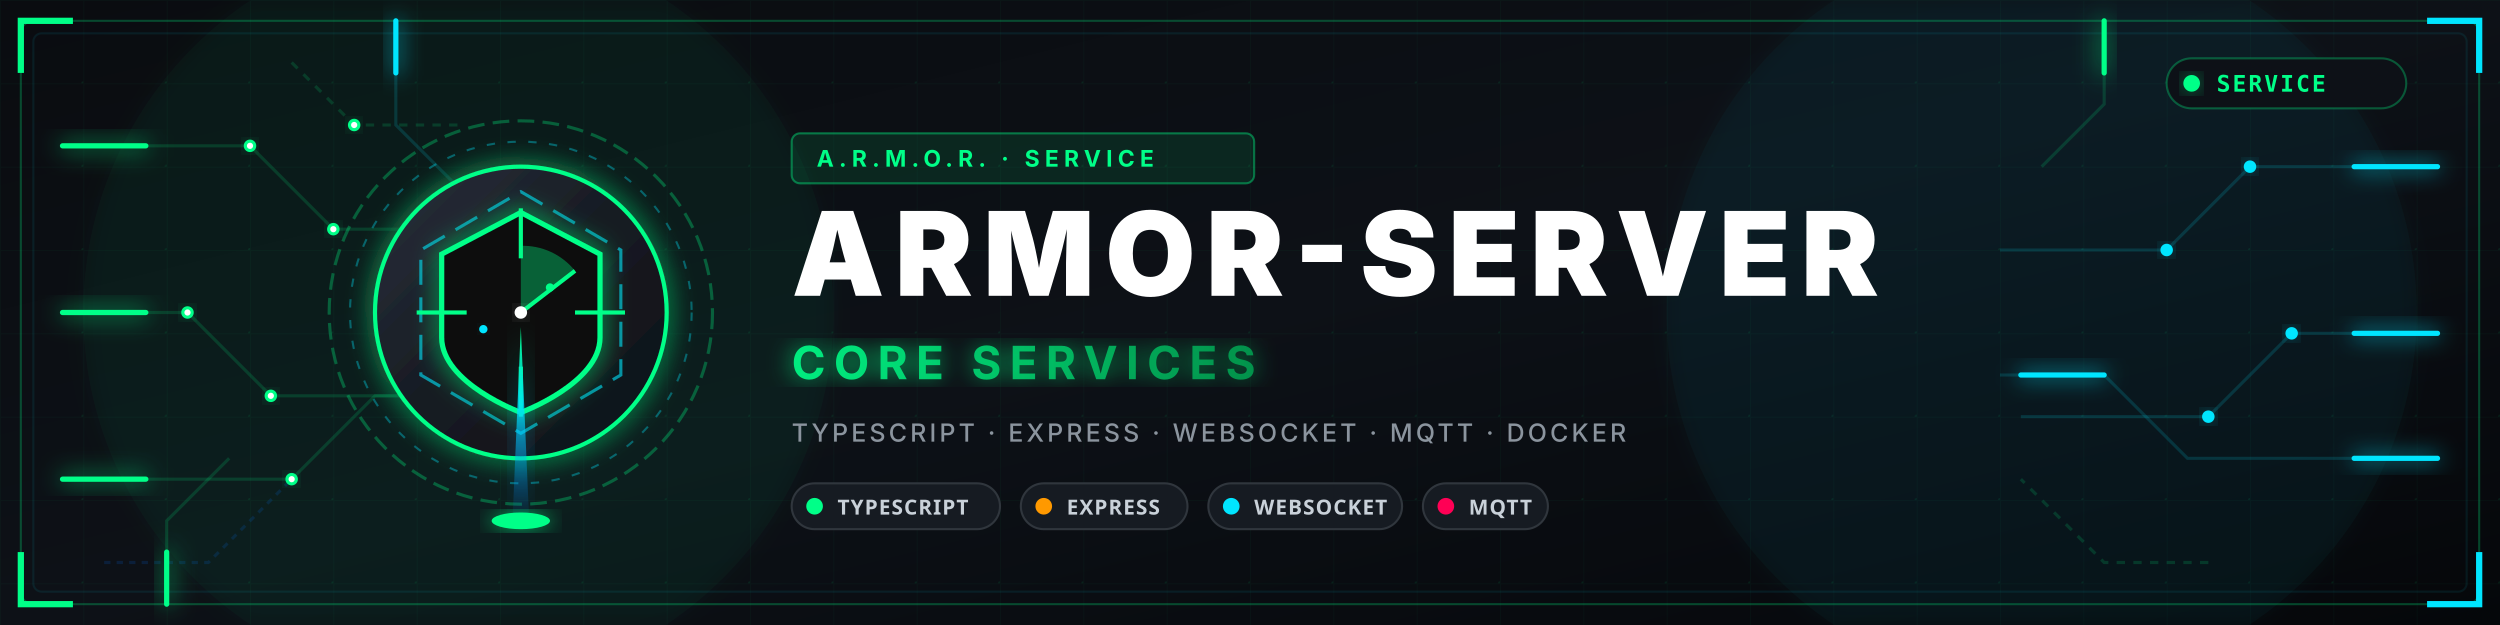
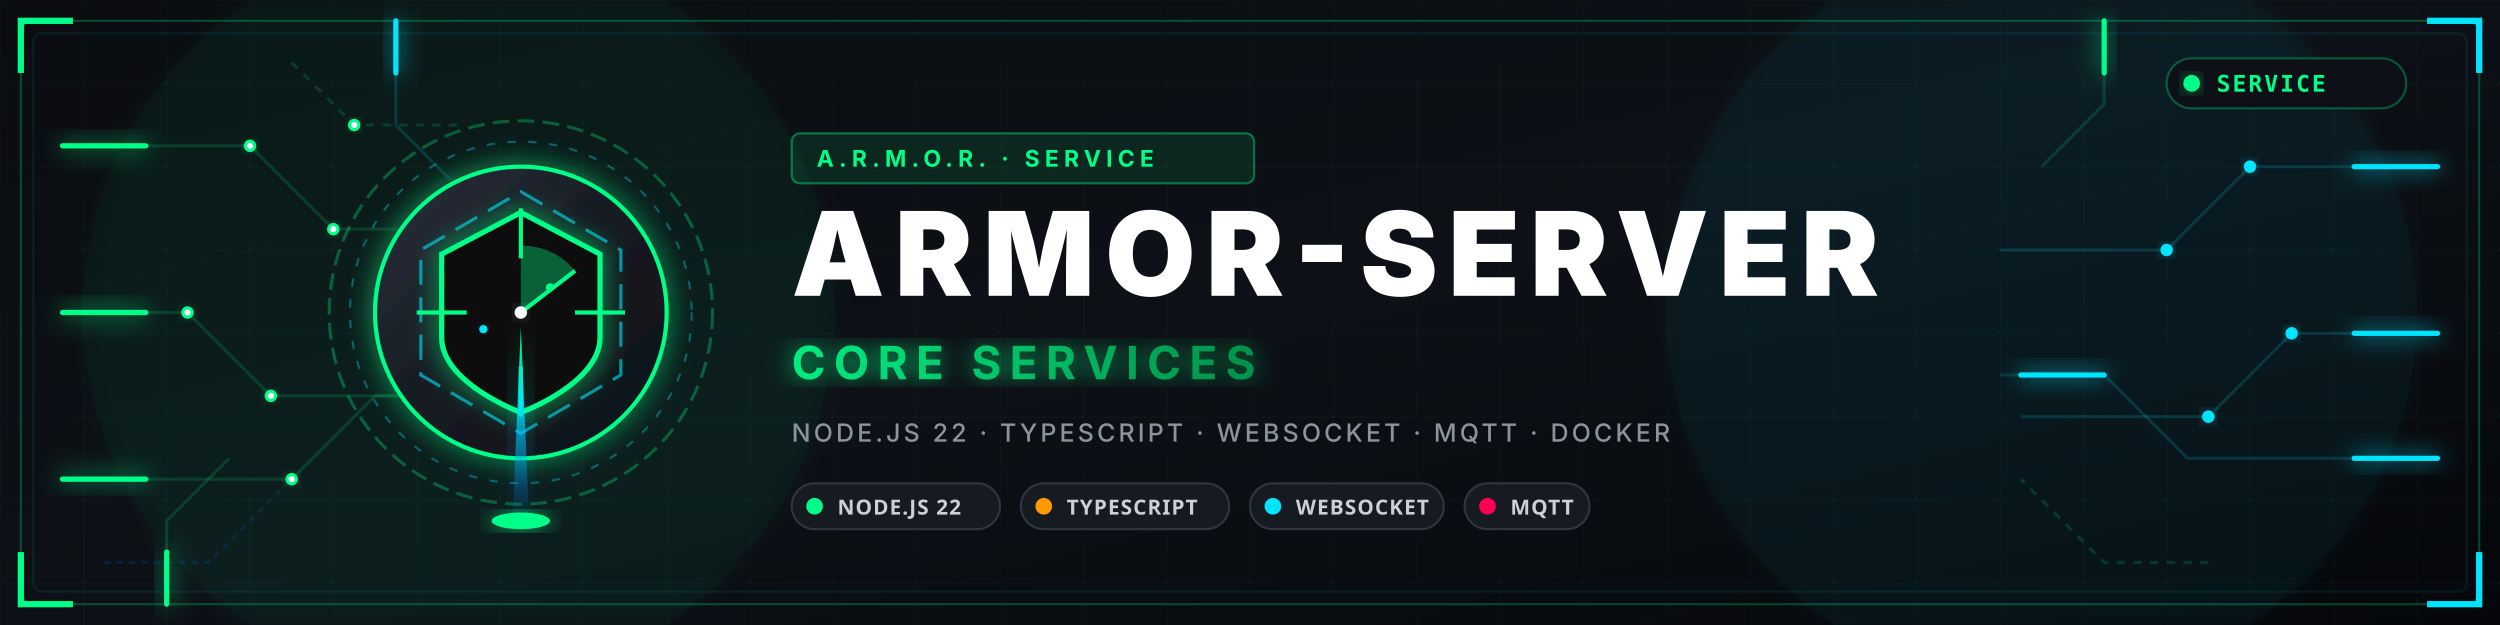
<svg xmlns="http://www.w3.org/2000/svg" viewBox="0 0 1200 300" width="100%" height="100%">
  <defs>
    <linearGradient id="bgGlow" x1="0%" y1="0%" x2="100%" y2="100%">
      <stop offset="0%" stop-color="#0A0C10" />
      <stop offset="50%" stop-color="#0D1117" />
      <stop offset="100%" stop-color="#05070A" />
    </linearGradient>
    <linearGradient id="cyanGlow" x1="0%" y1="0%" x2="100%" y2="0%">
      <stop offset="0%" stop-color="#00E5FF" stop-opacity="0.8" />
      <stop offset="100%" stop-color="#0088FF" stop-opacity="0.9" />
    </linearGradient>
    <linearGradient id="greenGlow" x1="0%" y1="0%" x2="100%" y2="0%">
      <stop offset="0%" stop-color="#00FF88" stop-opacity="0.9" />
      <stop offset="100%" stop-color="#00AA55" stop-opacity="0.8" />
    </linearGradient>
    <linearGradient id="laserBeam" x1="0%" y1="0%" x2="0%" y2="100%">
      <stop offset="0%" stop-color="#00FF88" stop-opacity="1" />
      <stop offset="40%" stop-color="#00E5FF" stop-opacity="0.8" />
      <stop offset="100%" stop-color="#0077FF" stop-opacity="0" />
    </linearGradient>
    <linearGradient id="metalGradient" x1="0%" y1="0%" x2="100%" y2="100%">
      <stop offset="0%" stop-color="#2A303C" />
      <stop offset="50%" stop-color="#161B22" />
      <stop offset="100%" stop-color="#0D1117" />
    </linearGradient>
    <filter id="glowCyan" x="-20%" y="-20%" width="140%" height="140%">
      <feGaussianBlur stdDeviation="5" result="blur" />
      <feMerge>
        <feMergeNode in="blur" />
        <feMergeNode in="SourceGraphic" />
      </feMerge>
    </filter>
    <filter id="glowGreen" x="-20%" y="-20%" width="140%" height="140%">
      <feGaussianBlur stdDeviation="6" result="blur" />
      <feMerge>
        <feMergeNode in="blur" />
        <feMergeNode in="SourceGraphic" />
      </feMerge>
    </filter>
    <filter id="glowBeam" x="-30%" y="-30%" width="160%" height="160%">
      <feGaussianBlur stdDeviation="8" result="blur" />
      <feMerge>
        <feMergeNode in="blur" />
        <feMergeNode in="SourceGraphic" />
      </feMerge>
    </filter>
    <pattern id="cyberGrid" width="40" height="40" patternUnits="userSpaceOnUse">
      <path d="M 40 0 L 0 0 0 40" fill="none" stroke="#00FF88" stroke-opacity="0.03" stroke-width="1" />
      <circle cx="40" cy="40" r="1" fill="#00FF88" fill-opacity="0.08" />
    </pattern>
    <g id="pcbNode">
      <circle cx="0" cy="0" r="3" fill="#00FF88" filter="url(#glowGreen)" />
      <circle cx="0" cy="0" r="1.5" fill="#FFFFFF" />
    </g>
  </defs>
  <rect width="1200" height="300" fill="url(#bgGlow)" />
  <rect width="1200" height="300" fill="url(#cyberGrid)" />
  <circle cx="220" cy="150" r="180" fill="#00FF88" fill-opacity="0.03" filter="url(#glowGreen)">
    <animate attributeName="fill-opacity" values="0.02;0.05;0.02" dur="6s" repeatCount="indefinite" />
  </circle>
  <circle cx="980" cy="150" r="180" fill="#00E5FF" fill-opacity="0.03" filter="url(#glowCyan)">
    <animate attributeName="fill-opacity" values="0.02;0.05;0.02" dur="6s" repeatCount="indefinite" />
  </circle>
  <rect x="10" y="10" width="1180" height="280" fill="none" stroke="#00FF88" stroke-opacity="0.25" stroke-width="1" rx="6" />
  <rect x="16" y="16" width="1168" height="268" fill="none" stroke="#00E5FF" stroke-opacity="0.08" stroke-width="1" rx="4" />
  <path d="M 10 35 L 10 10 L 35 10" fill="none" stroke="#00FF88" stroke-width="3">
    <animate attributeName="stroke-opacity" values="0.6;1;0.6" dur="3s" repeatCount="indefinite" />
  </path>
  <path d="M 1190 35 L 1190 10 L 1165 10" fill="none" stroke="#00E5FF" stroke-width="3">
    <animate attributeName="stroke-opacity" values="0.6;1;0.6" dur="3s" repeatCount="indefinite" />
  </path>
  <path d="M 10 265 L 10 290 L 35 290" fill="none" stroke="#00FF88" stroke-width="3">
    <animate attributeName="stroke-opacity" values="0.6;1;0.6" dur="3s" repeatCount="indefinite" />
  </path>
  <path d="M 1190 265 L 1190 290 L 1165 290" fill="none" stroke="#00E5FF" stroke-width="3">
    <animate attributeName="stroke-opacity" values="0.6;1;0.6" dur="3s" repeatCount="indefinite" />
  </path>
  <g stroke="#00FF88" stroke-opacity="0.15" stroke-width="1.5" fill="none">
    <path d="M 30 70 L 120 70 L 160 110 L 240 110" />
    <path d="M 30 150 L 90 150 L 130 190 L 220 190" />
    <path d="M 30 230 L 140 230 L 180 190 L 210 190" />
    <path d="M 80 290 L 80 250 L 110 220" />
    <path d="M 190 10 L 190 60 L 220 90" stroke="#00E5FF" stroke-opacity="0.15" />
    <path d="M 140 30 L 170 60 L 220 60" stroke-dasharray="4,4" />
    <path d="M 50 270 L 100 270 L 140 230" stroke="#0077FF" stroke-opacity="0.15" stroke-dasharray="3,3" />
  </g>
  <g fill="none" stroke-linecap="round" stroke-linejoin="round">
    <path d="M 30 70 L 120 70 L 160 110 L 240 110" stroke="#00FF88" stroke-width="2.5" stroke-dasharray="40, 240" filter="url(#glowGreen)">
      <animate attributeName="stroke-dashoffset" values="280;0" dur="3s" repeatCount="indefinite" />
    </path>
    <path d="M 30 150 L 90 150 L 130 190 L 220 190" stroke="#00FF88" stroke-width="2.5" stroke-dasharray="40, 220" filter="url(#glowGreen)">
      <animate attributeName="stroke-dashoffset" values="260;0" dur="3.5s" repeatCount="indefinite" />
    </path>
    <path d="M 30 230 L 140 230 L 180 190 L 210 190" stroke="#00FF88" stroke-width="2.5" stroke-dasharray="40, 230" filter="url(#glowGreen)">
      <animate attributeName="stroke-dashoffset" values="270;0" dur="3.2s" repeatCount="indefinite" />
    </path>
    <path d="M 80 290 L 80 250 L 110 220" stroke="#00FF88" stroke-width="2.5" stroke-dasharray="25, 100" filter="url(#glowGreen)">
      <animate attributeName="stroke-dashoffset" values="125;0" dur="2.5s" repeatCount="indefinite" />
    </path>
    <path d="M 190 10 L 190 60 L 220 90" stroke="#00E5FF" stroke-width="2.5" stroke-dasharray="25, 90" filter="url(#glowCyan)">
      <animate attributeName="stroke-dashoffset" values="115;0" dur="2.8s" repeatCount="indefinite" />
    </path>
  </g>
  <use href="#pcbNode" x="120" y="70" />
  <use href="#pcbNode" x="160" y="110" />
  <use href="#pcbNode" x="90" y="150" />
  <use href="#pcbNode" x="130" y="190" />
  <use href="#pcbNode" x="140" y="230" />
  <use href="#pcbNode" x="170" y="60" />
  <g stroke="#00E5FF" stroke-opacity="0.15" stroke-width="1.5" fill="none">
    <path d="M 1170 80 L 1080 80 L 1040 120 L 960 120" />
    <path d="M 1170 160 L 1100 160 L 1060 200 L 970 200" />
    <path d="M 1170 220 L 1050 220 L 1010 180 M 1010 180 L 960 180" />
    <path d="M 1010 10 L 1010 50 L 980 80" stroke="#00FF88" stroke-opacity="0.15" />
    <path d="M 1060 270 L 1010 270 L 970 230" stroke="#00FF88" stroke-opacity="0.15" stroke-dasharray="4,4" />
  </g>
  <g fill="none" stroke-linecap="round" stroke-linejoin="round">
    <path d="M 1170 80 L 1080 80 L 1040 120 L 960 120" stroke="#00E5FF" stroke-width="2.5" stroke-dasharray="40, 230" filter="url(#glowCyan)">
      <animate attributeName="stroke-dashoffset" values="0;270" dur="3.5s" repeatCount="indefinite" />
    </path>
    <path d="M 1170 160 L 1100 160 L 1060 200 L 970 200" stroke="#00E5FF" stroke-width="2.5" stroke-dasharray="40, 240" filter="url(#glowCyan)">
      <animate attributeName="stroke-dashoffset" values="0;280" dur="3.8s" repeatCount="indefinite" />
    </path>
    <path d="M 1170 220 L 1050 220 L 1010 180 M 1010 180 L 960 180" stroke="#00E5FF" stroke-width="2.5" stroke-dasharray="40, 250" filter="url(#glowCyan)">
      <animate attributeName="stroke-dashoffset" values="0;290" dur="4s" repeatCount="indefinite" />
    </path>
    <path d="M 1010 10 L 1010 50 L 980 80" stroke="#00FF88" stroke-width="2.5" stroke-dasharray="25, 95" filter="url(#glowGreen)">
      <animate attributeName="stroke-dashoffset" values="0;120" dur="2.6s" repeatCount="indefinite" />
    </path>
  </g>
  <circle cx="1080" cy="80" r="3" fill="#00E5FF" filter="url(#glowCyan)" />
  <circle cx="1040" cy="120" r="3" fill="#00E5FF" filter="url(#glowCyan)" />
  <circle cx="1100" cy="160" r="3" fill="#00E5FF" filter="url(#glowCyan)" />
  <circle cx="1060" cy="200" r="3" fill="#00E5FF" filter="url(#glowCyan)" />
  <g transform="translate(250, 150)">
    <g>
      <circle cx="0" cy="0" r="92" fill="none" stroke="#00FF88" stroke-opacity="0.3" stroke-width="1.5" stroke-dasharray="8,4" />
      <circle cx="0" cy="0" r="82" fill="none" stroke="#00E5FF" stroke-opacity="0.35" stroke-width="1" stroke-dasharray="4,6" />
      <animateTransform attributeName="transform" type="rotate" from="0 0 0" to="360 0 0" dur="25s" repeatCount="indefinite" />
    </g>
    <circle cx="0" cy="0" r="70" fill="url(#metalGradient)" stroke="#00FF88" stroke-width="2" filter="url(#glowGreen)" />
    <g>
      <polygon points="0,-58 48,-30 48,30 0,58 -48,30 -48,-30" fill="none" stroke="#00E5FF" stroke-width="1.5" stroke-dasharray="12,6" opacity="0.6" />
      <animateTransform attributeName="transform" type="rotate" from="360 0 0" to="0 0 0" dur="18s" repeatCount="indefinite" />
    </g>
    <path d="M 0 -48 L 38 -28 L 38 12 C 38 34 0 48 0 48 C 0 48 -38 34 -38 12 L -38 -28 Z" fill="#0A0C10" stroke="#00FF88" stroke-width="2.5" filter="url(#glowGreen)" />
    <g>
      <path d="M 0 0 L 26 -20 A 32 32 0 0 0 0 -32 Z" fill="#00FF88" fill-opacity="0.35" />
      <line x1="0" y1="0" x2="26" y2="-20" stroke="#00FF88" stroke-width="2" />
      <animateTransform attributeName="transform" type="rotate" from="0 0 0" to="360 0 0" dur="4s" repeatCount="indefinite" />
    </g>
    <circle cx="14" cy="-12" r="2" fill="#00FF88" filter="url(#glowGreen)">
      <animate attributeName="opacity" values="0.2;1;0.2" dur="2s" repeatCount="indefinite" />
    </circle>
    <circle cx="-18" cy="8" r="2" fill="#00E5FF" filter="url(#glowCyan)">
      <animate attributeName="opacity" values="1;0.2;1" dur="1.5s" repeatCount="indefinite" />
    </circle>
    <line x1="-50" y1="0" x2="-26" y2="0" stroke="#00FF88" stroke-width="2" />
    <line x1="26" y1="0" x2="50" y2="0" stroke="#00FF88" stroke-width="2" />
    <line x1="0" y1="-50" x2="0" y2="-26" stroke="#00FF88" stroke-width="2" />
    <line x1="0" y1="26" x2="0" y2="50" stroke="#00FF88" stroke-width="2" />
    <circle cx="0" cy="0" r="3" fill="#FFFFFF" filter="url(#glowGreen)">
      <animate attributeName="opacity" values="0.4;1;0.4" dur="1.2s" repeatCount="indefinite" />
    </circle>
  </g>
  <path d="M 250 157 L 246 250 L 254 250 Z" fill="url(#laserBeam)" filter="url(#glowBeam)">
    <animate attributeName="opacity" values="0.3;1;0.3" dur="1.2s" repeatCount="indefinite" />
  </path>
  <ellipse cx="250" cy="250" rx="14" ry="4" fill="#00FF88" filter="url(#glowGreen)">
    <animate attributeName="rx" values="10;18;10" dur="1.2s" repeatCount="indefinite" />
    <animate attributeName="opacity" values="0.4;1;0.4" dur="1.2s" repeatCount="indefinite" />
  </ellipse>
  <g transform="translate(380, 0)">
    <g transform="translate(0, 82)">
      <rect x="0" y="-18" width="222" height="24" rx="4" fill="#00FF88" fill-opacity="0.1" stroke="#00FF88" stroke-opacity="0.4" stroke-width="1">
        <animate attributeName="stroke-opacity" values="0.3;0.8;0.3" dur="4s" repeatCount="indefinite" />
      </rect>
      <text x="12" y="-2" font-family="'Inter', 'Segoe UI', 'Roboto', sans-serif" font-weight="700" font-size="11" fill="#00FF88" letter-spacing="2.5">A.R.M.O.R. · SERVICE</text>
    </g>
    <text x="0" y="142" font-family="'Inter', 'Segoe UI', 'Roboto', sans-serif" font-weight="900" font-size="56" fill="#FFFFFF" letter-spacing="5">ARMOR-SERVER</text>
    <text x="0" y="182" font-family="'Inter', 'Segoe UI', 'Roboto', sans-serif" font-weight="700" font-size="22" fill="url(#greenGlow)" letter-spacing="4" filter="url(#glowGreen)">CORE SERVICES</text>
-     <text x="0" y="212" font-family="'Inter', 'Segoe UI', 'Roboto', sans-serif" font-weight="500" font-size="12" fill="#8B949E" letter-spacing="1.5">TYPESCRIPT · EXPRESS · WEBSOCKET · MQTT · DOCKER</text>
+     <text x="0" y="212" font-family="'Inter', 'Segoe UI', 'Roboto', sans-serif" font-weight="500" font-size="12" fill="#8B949E" letter-spacing="1.5">NODE.JS 22 · TYPESCRIPT · WEBSOCKET · MQTT · DOCKER</text>
    <g transform="translate(0, 232)">
      <rect x="0" y="0" width="100" height="22" rx="11" fill="#161B22" stroke="#30363D" stroke-width="1" />
      <circle cx="11" cy="11" r="4" fill="#00FF88">
        <animate attributeName="opacity" values="0.5;1;0.5" dur="2.0s" repeatCount="indefinite" />
      </circle>
-       <text x="22" y="15" font-family="sans-serif" font-weight="600" font-size="10" fill="#C9D1D9" letter-spacing="0.5">TYPESCRIPT</text>
-       <rect x="110" y="0" width="80" height="22" rx="11" fill="#161B22" stroke="#30363D" stroke-width="1" />
+       <text x="22" y="15" font-family="sans-serif" font-weight="600" font-size="10" fill="#C9D1D9" letter-spacing="0.5">NODE.JS 22</text>
+       <rect x="110" y="0" width="100" height="22" rx="11" fill="#161B22" stroke="#30363D" stroke-width="1" />
      <circle cx="121" cy="11" r="4" fill="#FF9900">
        <animate attributeName="opacity" values="0.5;1;0.5" dur="2.2s" repeatCount="indefinite" />
      </circle>
-       <text x="132" y="15" font-family="sans-serif" font-weight="600" font-size="10" fill="#C9D1D9" letter-spacing="0.5">EXPRESS</text>
-       <rect x="200" y="0" width="93" height="22" rx="11" fill="#161B22" stroke="#30363D" stroke-width="1" />
-       <circle cx="211" cy="11" r="4" fill="#00E5FF">
+       <text x="132" y="15" font-family="sans-serif" font-weight="600" font-size="10" fill="#C9D1D9" letter-spacing="0.5">TYPESCRIPT</text>
+       <rect x="220" y="0" width="93" height="22" rx="11" fill="#161B22" stroke="#30363D" stroke-width="1" />
+       <circle cx="231" cy="11" r="4" fill="#00E5FF">
        <animate attributeName="opacity" values="0.5;1;0.5" dur="2.4s" repeatCount="indefinite" />
      </circle>
-       <text x="222" y="15" font-family="sans-serif" font-weight="600" font-size="10" fill="#C9D1D9" letter-spacing="0.5">WEBSOCKET</text>
-       <rect x="303" y="0" width="60" height="22" rx="11" fill="#161B22" stroke="#30363D" stroke-width="1" />
-       <circle cx="314" cy="11" r="4" fill="#FF0055">
+       <text x="242" y="15" font-family="sans-serif" font-weight="600" font-size="10" fill="#C9D1D9" letter-spacing="0.5">WEBSOCKET</text>
+       <rect x="323" y="0" width="60" height="22" rx="11" fill="#161B22" stroke="#30363D" stroke-width="1" />
+       <circle cx="334" cy="11" r="4" fill="#FF0055">
        <animate attributeName="opacity" values="0.5;1;0.5" dur="2.6s" repeatCount="indefinite" />
      </circle>
-       <text x="325" y="15" font-family="sans-serif" font-weight="600" font-size="10" fill="#C9D1D9" letter-spacing="0.5">MQTT</text>
+       <text x="345" y="15" font-family="sans-serif" font-weight="600" font-size="10" fill="#C9D1D9" letter-spacing="0.5">MQTT</text>
    </g>
  </g>
  <g transform="translate(1050, 42)">
    <rect x="-10" y="-14" width="115" height="24" rx="12" fill="#0D1117" stroke="#00FF88" stroke-opacity="0.3" stroke-width="1" />
    <circle cx="2" cy="-2" r="4" fill="#00FF88" filter="url(#glowGreen)">
      <animate attributeName="opacity" values="0.3;1;0.3" dur="1.5s" repeatCount="indefinite" />
    </circle>
    <text x="14" y="2" font-family="monospace" font-weight="700" font-size="11" fill="#00FF88" letter-spacing="1">SERVICE</text>
  </g>
</svg>
